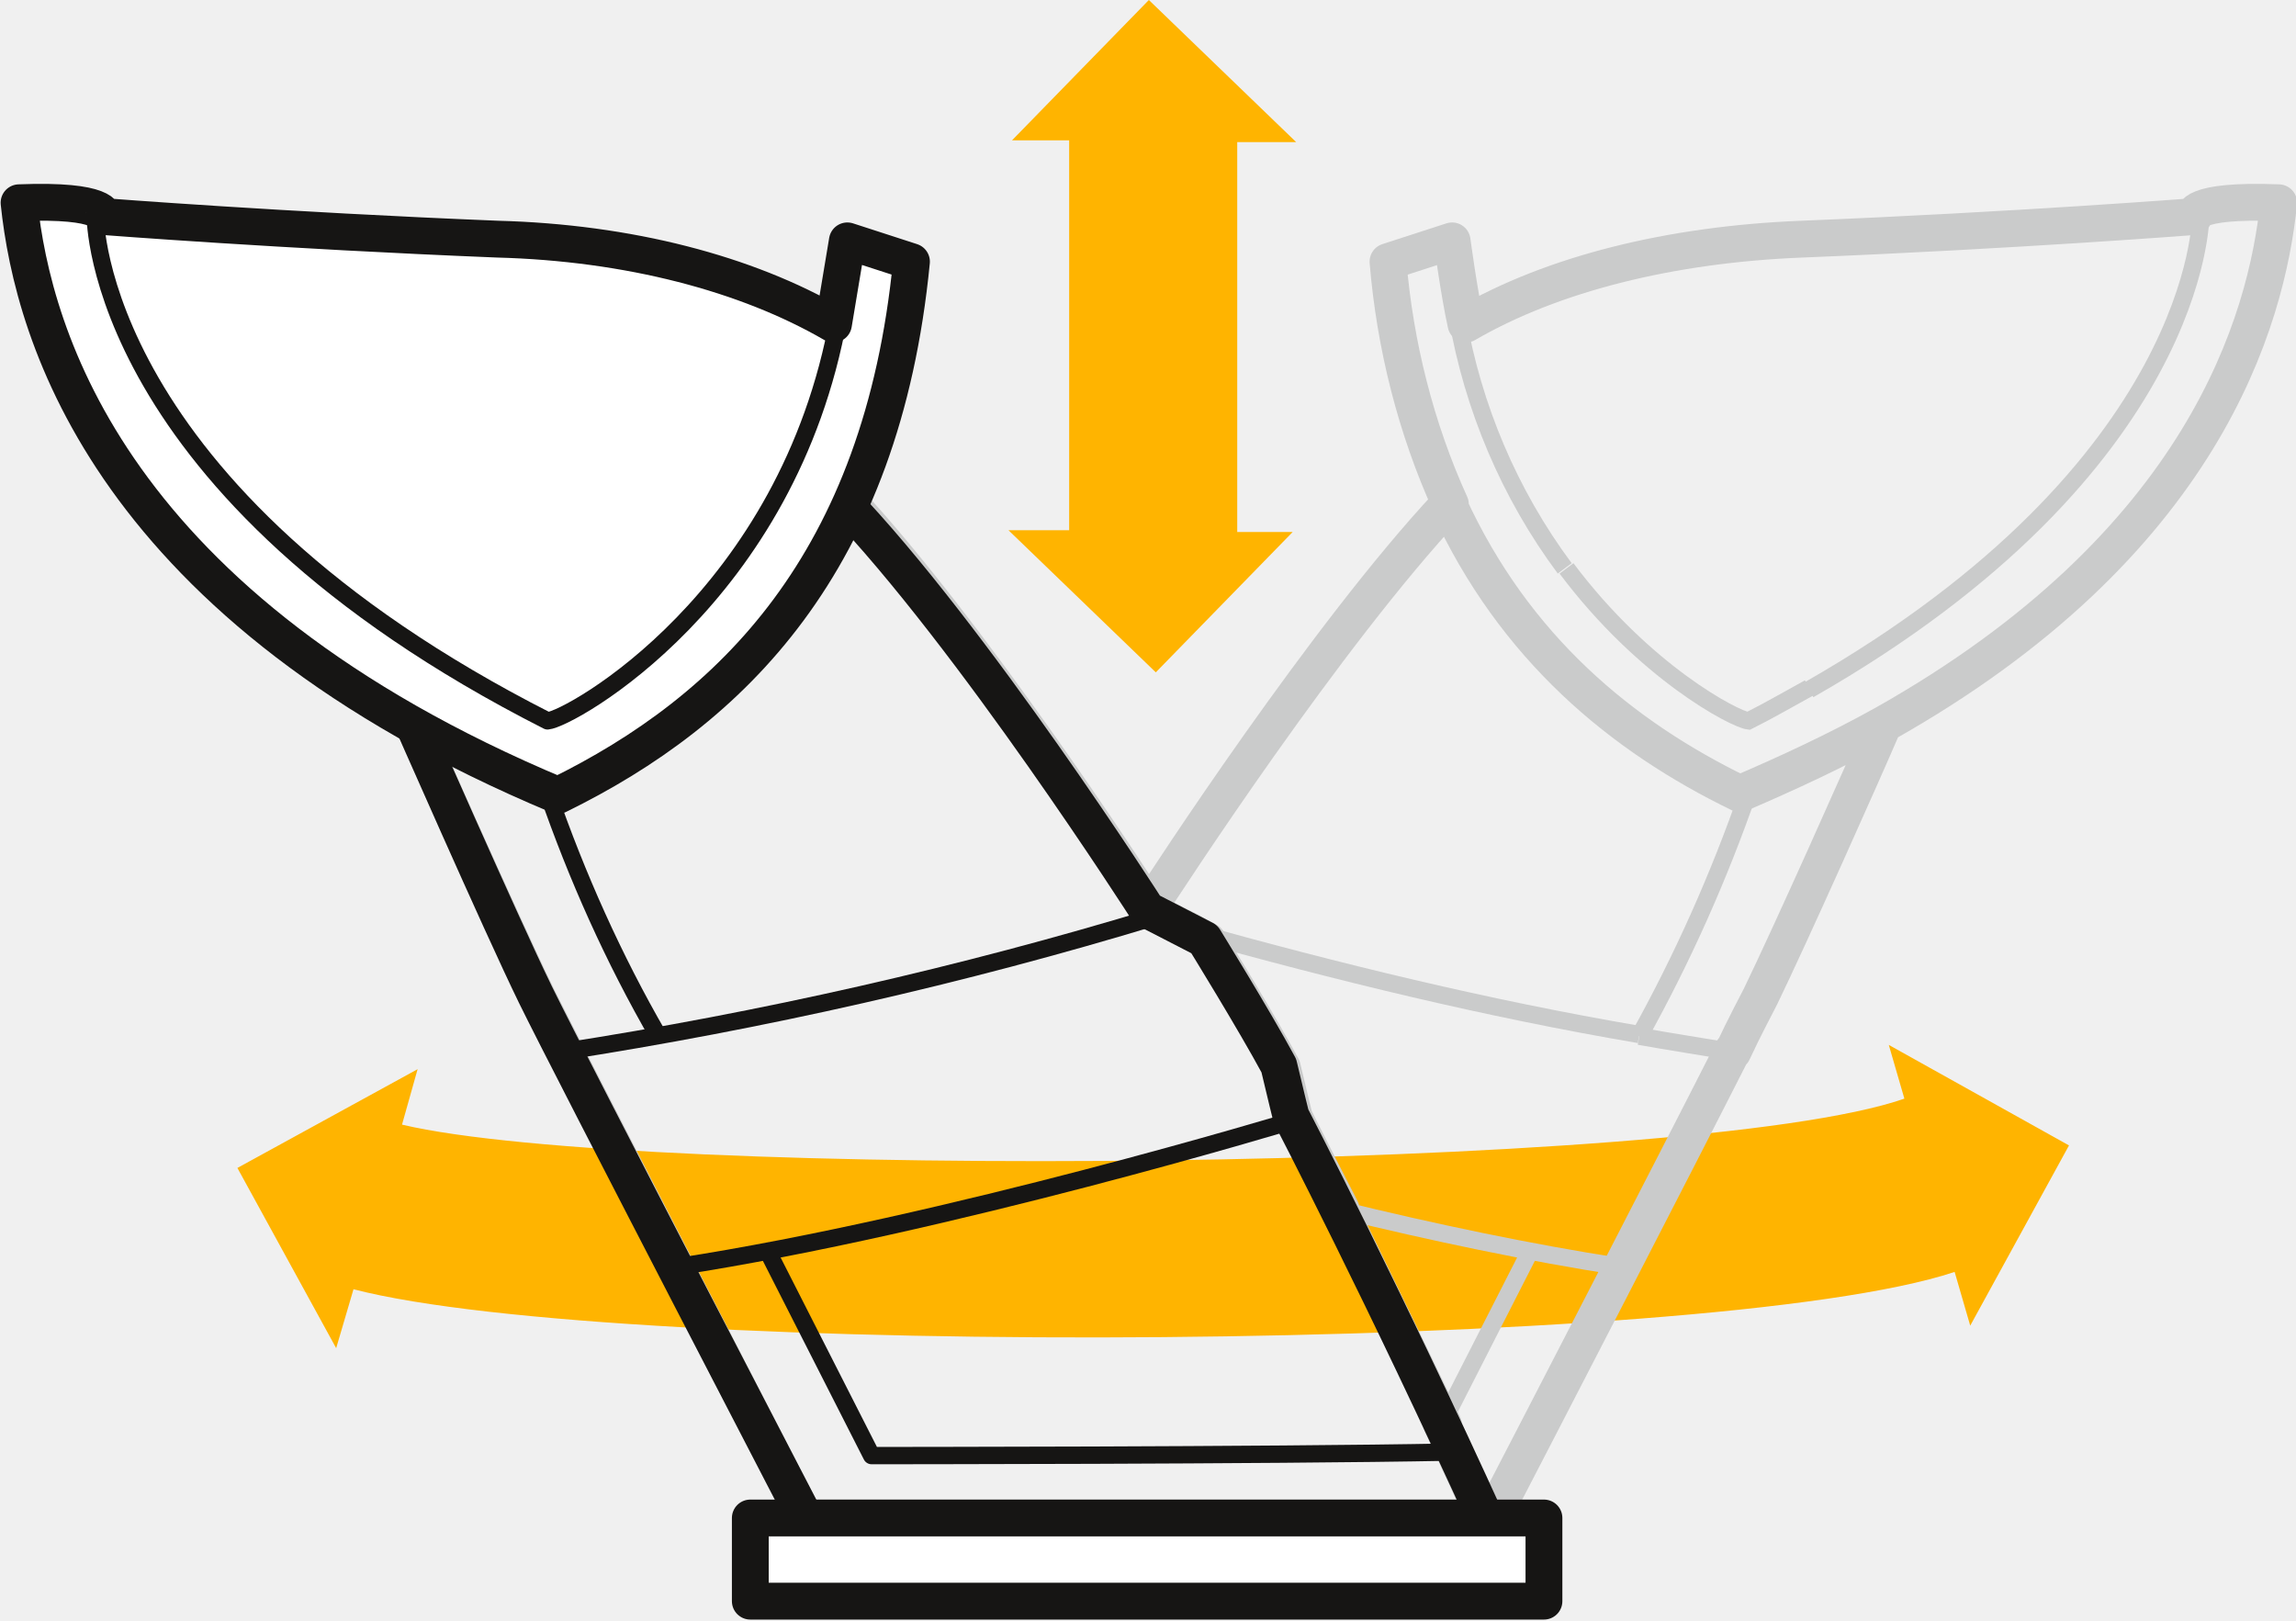
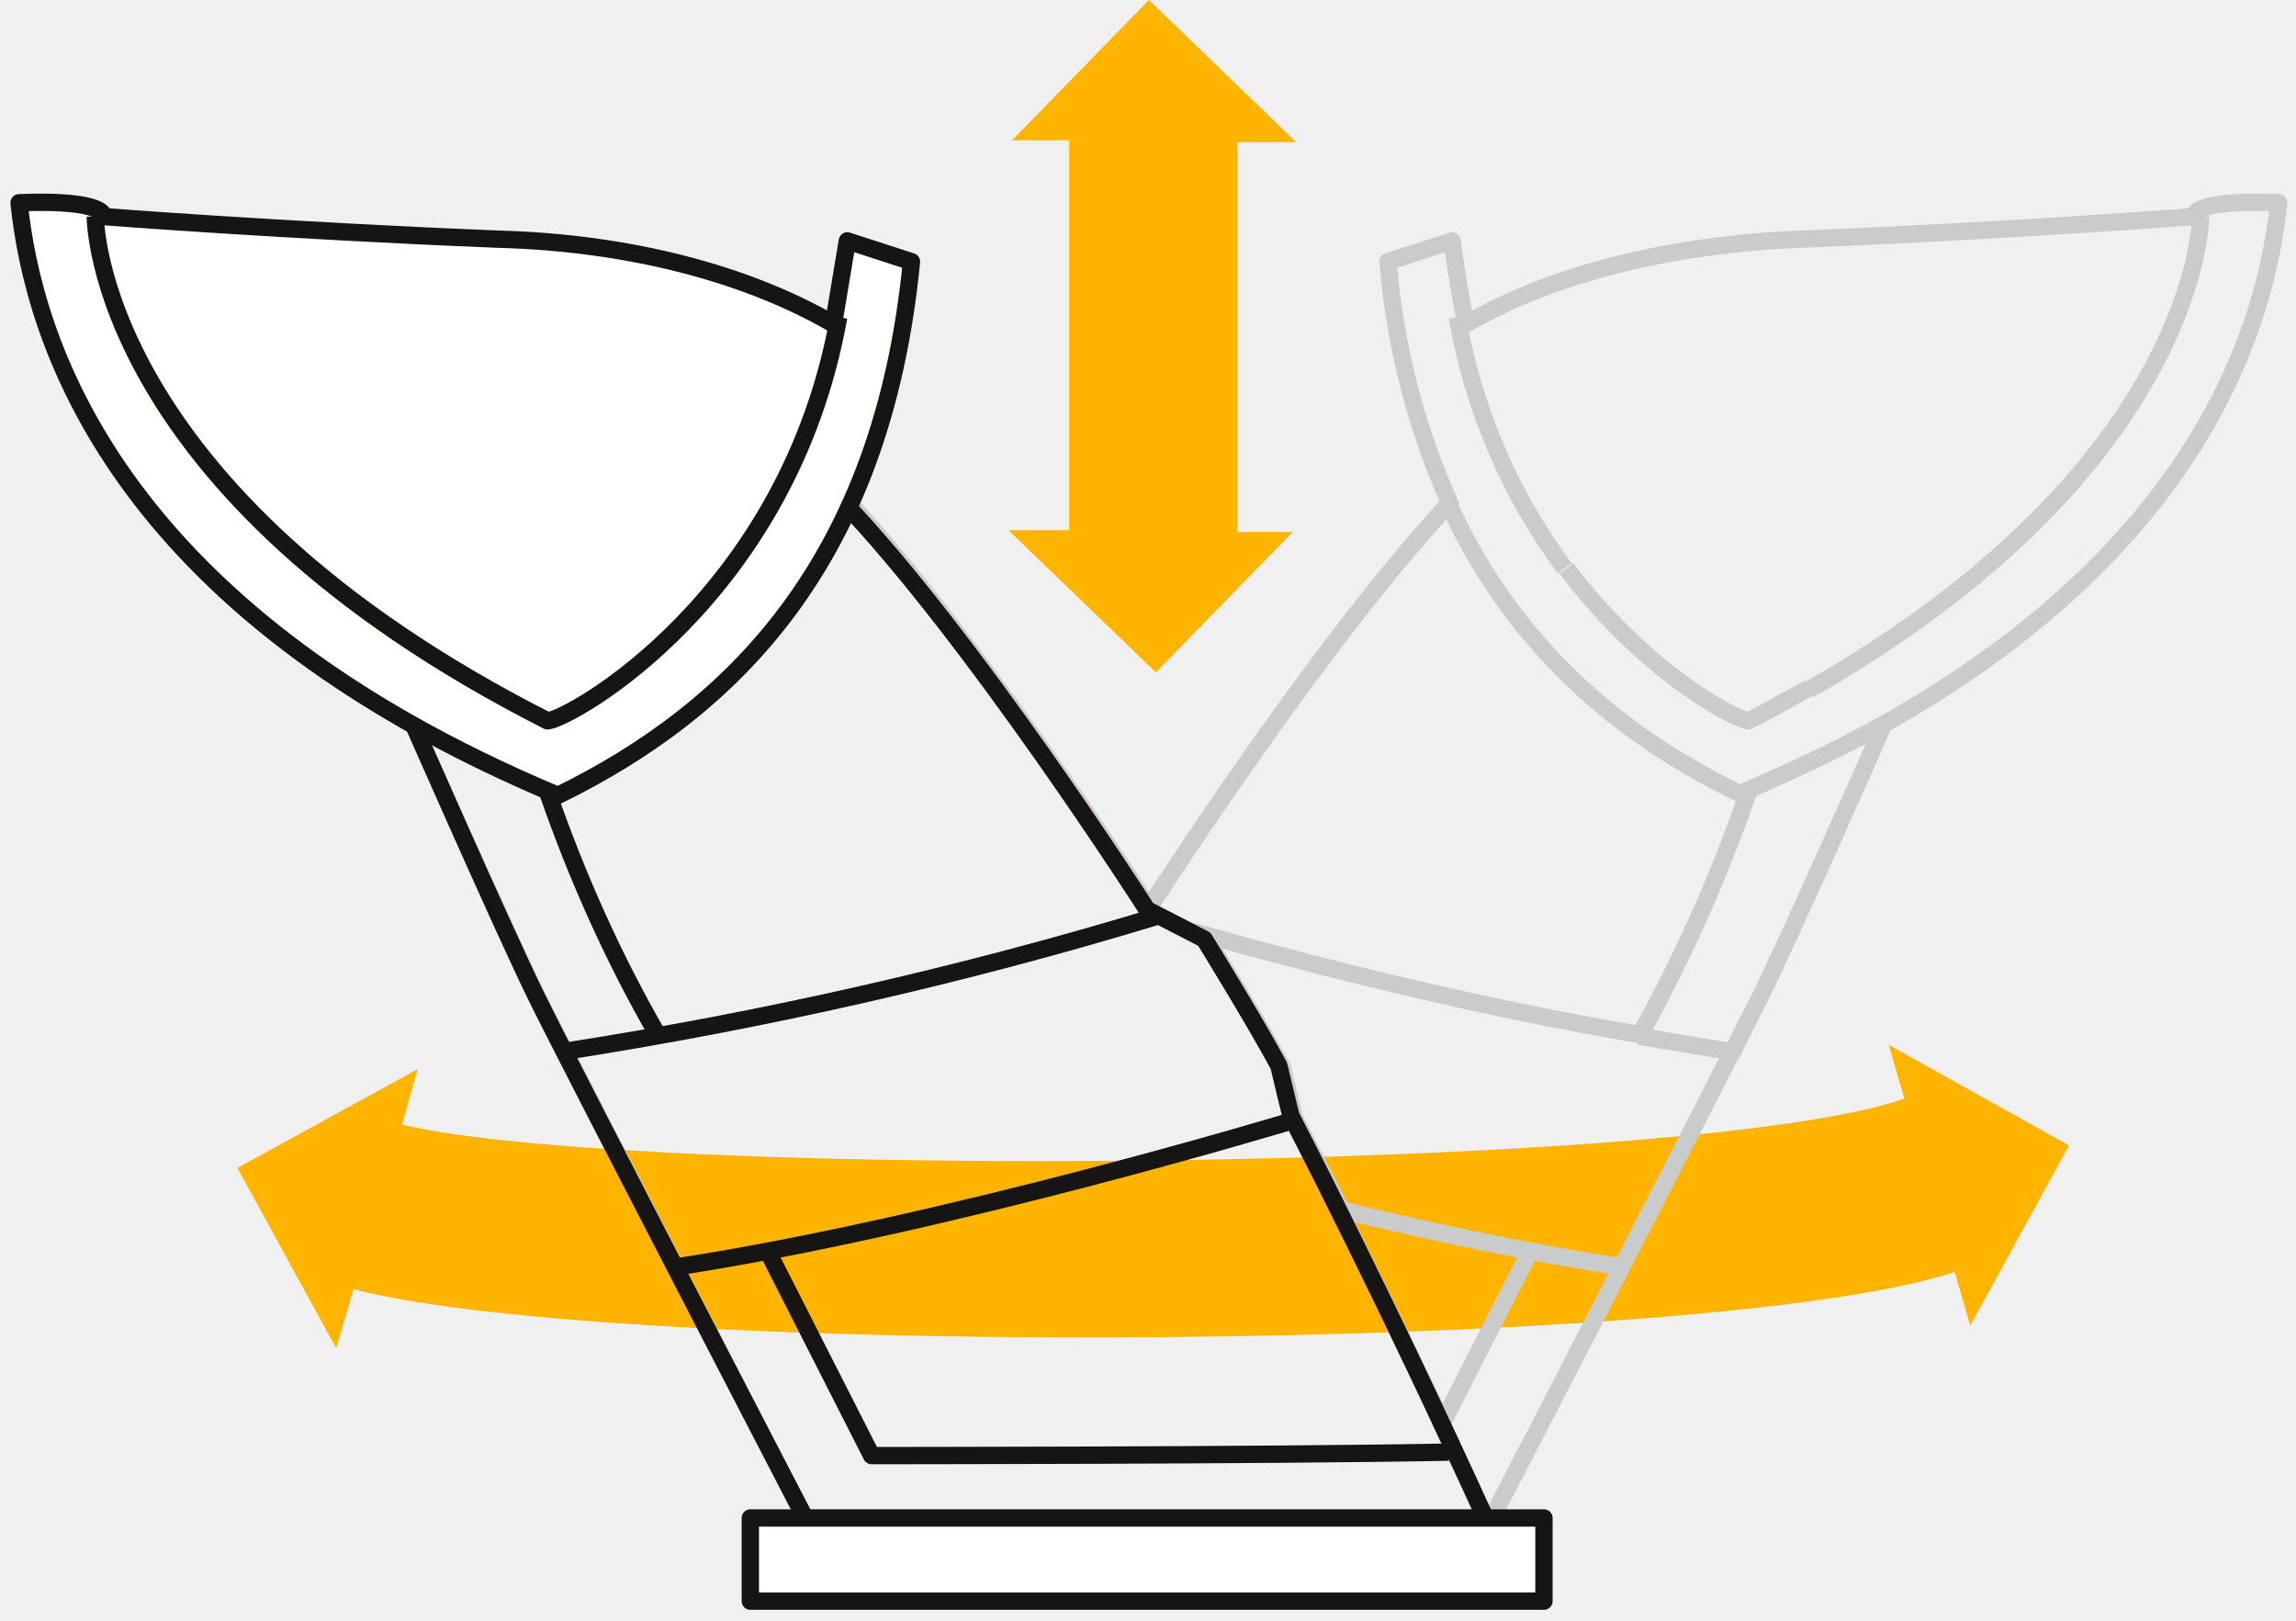
<svg xmlns="http://www.w3.org/2000/svg" viewBox="0 0 132.5 93.5" xml:space="preserve">
  <path d="M61.7 30.6h-3.5l8.5 8.2 7.9-8.1h-3.2V8.2h3.4L66.3 0l-7.9 8.1h3.3v22.5zm51.1 42.8.9 3.1 5.7-10.4-10.4-5.8.9 3.1c-12.3 4.3-73.2 4.7-86.7 1.5l.9-3.2-10.4 5.7 5.7 10.4 1-3.4c15.4 4 78.3 3.7 92.4-1" fill="#ffb400" />
-   <path d="M86.1 87.6c2.8-5.4 10.4-20.1 13.9-27m-33.7-8.2c1.1-1.7 10.2-15.7 17.3-23.3M46.8 87.6l-.2.4m62.1-46.2c-1.2 2.8-5.4 12.2-7.1 15.7-.3.6-.9 1.7-1.6 3.2M66.3 88.9c-7.3-.3-15-.6-19.6-.8m19.6.8c9.7.4 18.7.8 18.7.8l.8-1.6m.1-.1-.1.1m.1-.1.2-.4m-39.5.4-.1.1h.1m62.1-46.3c18.5-10.4 22.1-23.3 22.8-30.1-5.2-.2-4.9.8-4.9.8s-10.3.8-22.6 1.3c-7.6.3-14.4 2-19.4 4.9-.4-1.8-.8-4.8-.8-4.8l-3.7 1.2c.4 4.8 1.6 9.6 3.6 14m25 12.7c-2.7 1.5-5.5 2.8-8.3 4-6.8-3.3-13-8.4-16.8-16.7" fill="none" stroke="#cacbcb" stroke-width="2.125" stroke-linecap="round" stroke-linejoin="round" />
-   <path d="M84.1 18.3c.9 5.2 3 10.2 6.2 14.5M127 12.5s0 14.4-22.6 27.3m-14-7c4.5 6 9.7 8.7 10.5 8.8 1.2-.6 2.4-1.3 3.5-1.9m-35.8 14c8.6 2.4 17.2 4.5 26 6m5.4 1c-1.8-.3-3.7-.6-5.4-.9" fill="none" stroke="#cacbcb" stroke-miterlimit="10" />
-   <path d="M100.1 60.7h-.1" fill="none" stroke="#cacbcb" stroke-width="2.125" stroke-miterlimit="10" />
-   <path d="M77.3 69.8c5.3 1.3 11 2.5 16.2 3.3m7.4-27.4c-1.7 4.9-3.8 9.6-6.3 14.1M83.2 82.2l5.1-10" fill="none" stroke="#cacbcb" stroke-miterlimit="10" />
-   <path d="M46.8 87.6h38.9m-39.2 0h.3m39.3 0h-.4m.1.5c-4.6.2-12.3.5-19.6.8m19.7-.9-.2-.4M66.3 52.4c-1.1-1.8-10.5-16.1-17.5-23.6C29.9 40.6 23.5 41 23.5 41S29 53.4 31 57.5c1.7 3.4 12.1 23.6 15.5 30.2m.2.4-.1-.1m-.1-.4.2.4m39-.4c-.9-1.9-1.7-3.7-2.5-5.4M66.3 52.4l.1.2 2.2 1.1m0 0 1.1.6s2.9 4.7 4.3 7.3c.4 1.7.7 2.9.7 2.9s1 2 2.7 5.3m-.1 0c1.5 3.1 3.6 7.4 6 12.4" fill="none" stroke="#cacbcb" stroke-width="2.125" stroke-linecap="round" stroke-linejoin="round" />
-   <path d="m46.7 88.1.8 1.6s9-.4 18.7-.8m19.6-.8h.1V88" fill="none" stroke="#cacbcb" stroke-width="2.125" stroke-linecap="round" stroke-linejoin="round" />
-   <path d="M23.5 41s5.4 12.3 7.4 16.4 16.6 32.2 16.6 32.2 27.9-1.1 38.4-1.6c-6-13.2-11.4-23.6-11.4-23.6s-.3-1.2-.7-2.9c-1.4-2.6-4.3-7.3-4.3-7.3l-3.3-1.7S56.1 36.7 48.5 28.8C29.9 40.6 23.5 41 23.5 41z" fill="none" stroke="#161514" stroke-width="2.125" stroke-linecap="round" stroke-linejoin="round" />
+   <path d="M86.1 87.6c2.8-5.4 10.4-20.1 13.9-27m-33.7-8.2c1.1-1.7 10.2-15.7 17.3-23.3M46.8 87.6l-.2.4m62.1-46.2c-1.2 2.8-5.4 12.2-7.1 15.7-.3.6-.9 1.7-1.6 3.2M66.3 88.9c-7.3-.3-15-.6-19.6-.8m19.6.8c9.7.4 18.7.8 18.7.8l.8-1.6m.1-.1-.1.1m.1-.1.2-.4m-39.5.4-.1.1h.1m62.1-46.3c18.5-10.4 22.1-23.3 22.8-30.1-5.2-.2-4.9.8-4.9.8s-10.3.8-22.6 1.3c-7.6.3-14.4 2-19.4 4.9-.4-1.8-.8-4.8-.8-4.8l-3.7 1.2c.4 4.8 1.6 9.6 3.6 14m25 12.7c-2.7 1.5-5.5 2.8-8.3 4-6.8-3.3-13-8.4-16.8-16.7" fill="none" stroke="#cacbcb" strokeWidth="2.125" stroke-linecap="round" stroke-linejoin="round" />
+   <path d="M84.1 18.3c.9 5.2 3 10.2 6.2 14.5M127 12.5s0 14.4-22.6 27.3m-14-7c4.5 6 9.7 8.7 10.5 8.8 1.2-.6 2.4-1.3 3.5-1.9m-35.8 14c8.6 2.4 17.2 4.5 26 6m5.4 1c-1.8-.3-3.7-.6-5.4-.9" fill="none" stroke="#cacbcb" strokeMiterlimit="10" />
+   <path d="M100.1 60.7h-.1" fill="none" stroke="#cacbcb" strokeWidth="2.125" strokeMiterlimit="10" />
+   <path d="M77.3 69.8c5.3 1.3 11 2.5 16.2 3.3m7.4-27.4c-1.7 4.9-3.8 9.6-6.3 14.1M83.2 82.2l5.1-10" fill="none" stroke="#cacbcb" strokeMiterlimit="10" />
+   <path d="M46.8 87.6h38.9m-39.2 0h.3m39.3 0h-.4m.1.5c-4.6.2-12.3.5-19.6.8m19.7-.9-.2-.4M66.3 52.4c-1.1-1.8-10.5-16.1-17.5-23.6C29.9 40.6 23.5 41 23.5 41S29 53.4 31 57.5c1.7 3.4 12.1 23.6 15.5 30.2m.2.4-.1-.1m-.1-.4.2.4m39-.4c-.9-1.9-1.7-3.7-2.5-5.4M66.3 52.4l.1.2 2.2 1.1m0 0 1.1.6s2.9 4.7 4.3 7.3c.4 1.7.7 2.9.7 2.9s1 2 2.7 5.3m-.1 0c1.5 3.1 3.6 7.4 6 12.4" fill="none" stroke="#cacbcb" strokeWidth="2.125" stroke-linecap="round" stroke-linejoin="round" />
+   <path d="m46.7 88.1.8 1.6s9-.4 18.7-.8m19.6-.8h.1V88" fill="none" stroke="#cacbcb" strokeWidth="2.125" stroke-linecap="round" stroke-linejoin="round" />
+   <path d="M23.5 41s5.4 12.3 7.4 16.4 16.6 32.2 16.6 32.2 27.9-1.1 38.4-1.6c-6-13.2-11.4-23.6-11.4-23.6s-.3-1.2-.7-2.9c-1.4-2.6-4.3-7.3-4.3-7.3l-3.3-1.7S56.1 36.7 48.5 28.8C29.9 40.6 23.5 41 23.5 41z" fill="none" stroke="#161514" strokeWidth="2.125" stroke-linecap="round" stroke-linejoin="round" />
  <path d="M32.2 45.9c10-4.9 18.7-13.4 20.4-30.8l-3.7-1.2-.8 4.8c-5-2.9-11.8-4.7-19.4-4.9C16.3 13.3 6 12.5 6 12.5s.2-1-4.9-.8c.8 7.7 5.3 23.4 31.1 34.2" fill="#fff" />
-   <path d="M32.2 45.9c10-4.9 18.7-13.4 20.4-30.8l-3.7-1.2-.8 4.8c-5-2.9-11.8-4.7-19.4-4.9C16.3 13.3 6 12.5 6 12.5s.2-1-4.9-.8c.8 7.7 5.3 23.4 31.1 34.2z" fill="none" stroke="#161514" stroke-width="2.125" stroke-linecap="round" stroke-linejoin="round" />
+   <path d="M32.2 45.9c10-4.9 18.7-13.4 20.4-30.8l-3.7-1.2-.8 4.8c-5-2.9-11.8-4.7-19.4-4.9C16.3 13.3 6 12.5 6 12.5s.2-1-4.9-.8c.8 7.7 5.3 23.4 31.1 34.2z" fill="none" stroke="#161514" strokeWidth="2.125" stroke-linecap="round" stroke-linejoin="round" />
  <path d="M5.5 12.5s-.1 15.8 26.1 29.1c1.3-.1 13.9-7.1 16.8-23.3m18.3 34.6c-11.2 3.4-22.7 6-34.3 7.8m42.1 4s-19.8 6-35.4 8.4" fill="none" stroke="#161514" stroke-linejoin="round" />
  <path d="M31.6 45.7c1.7 4.9 3.8 9.6 6.4 14.1m6.3 12.4 6 11.8s23 0 33.3-.2" fill="none" stroke="#161514" stroke-linejoin="round" />
  <path d="M43.3 87.6h45.8v4.8H43.3z" fill="#fff" />
-   <path d="M43.3 87.6h45.8v4.8H43.3z" fill="none" stroke="#161514" stroke-width="2.125" stroke-linecap="round" stroke-linejoin="round" />
+   <path d="M43.3 87.6h45.8v4.8H43.3z" fill="none" stroke="#161514" strokeWidth="2.125" stroke-linecap="round" stroke-linejoin="round" />
</svg>
